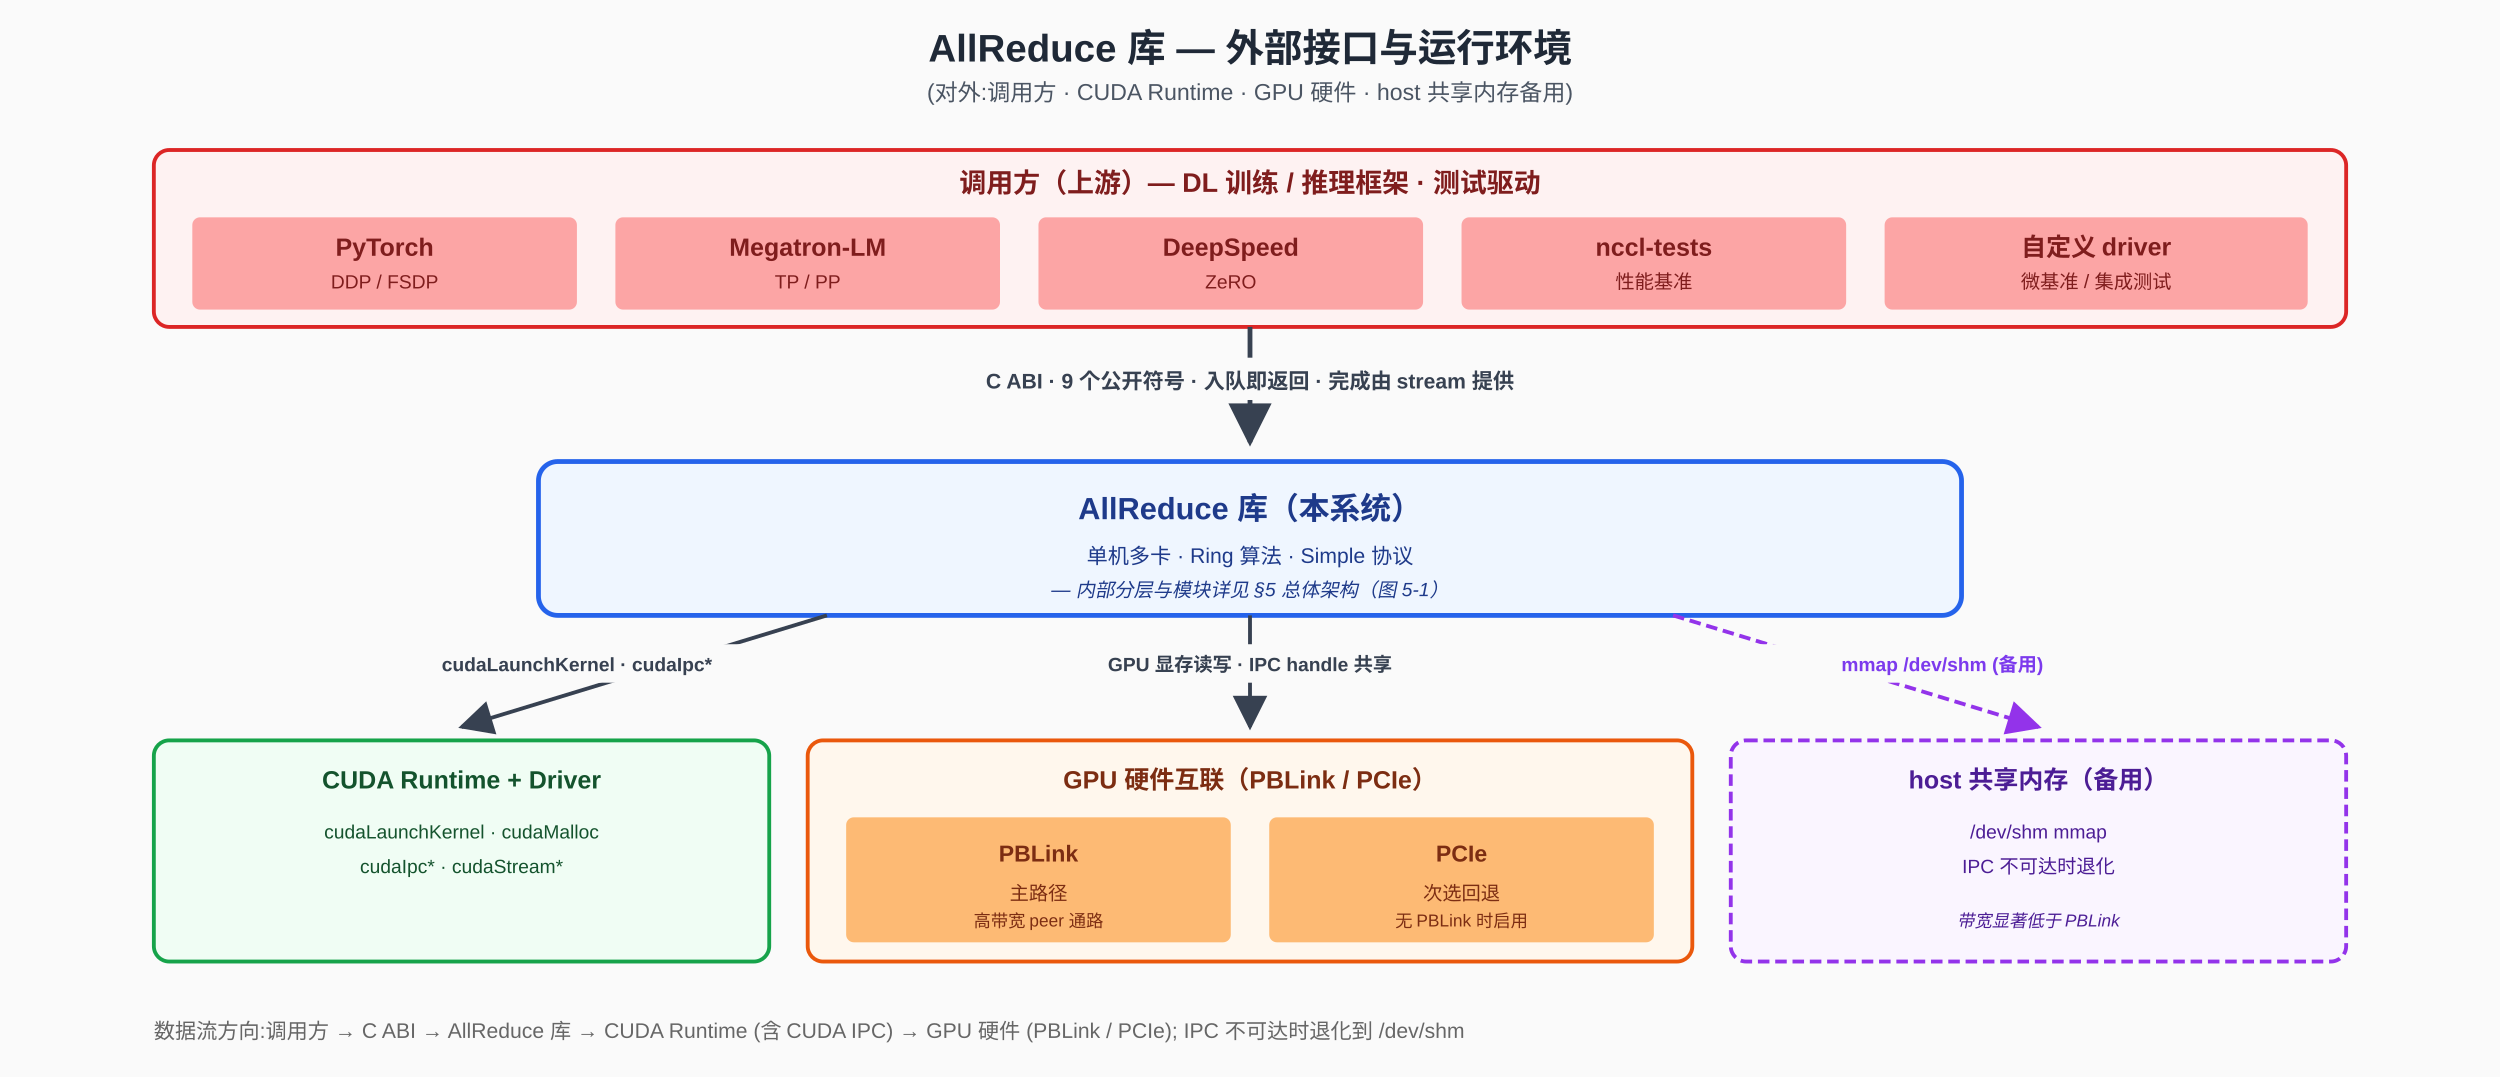
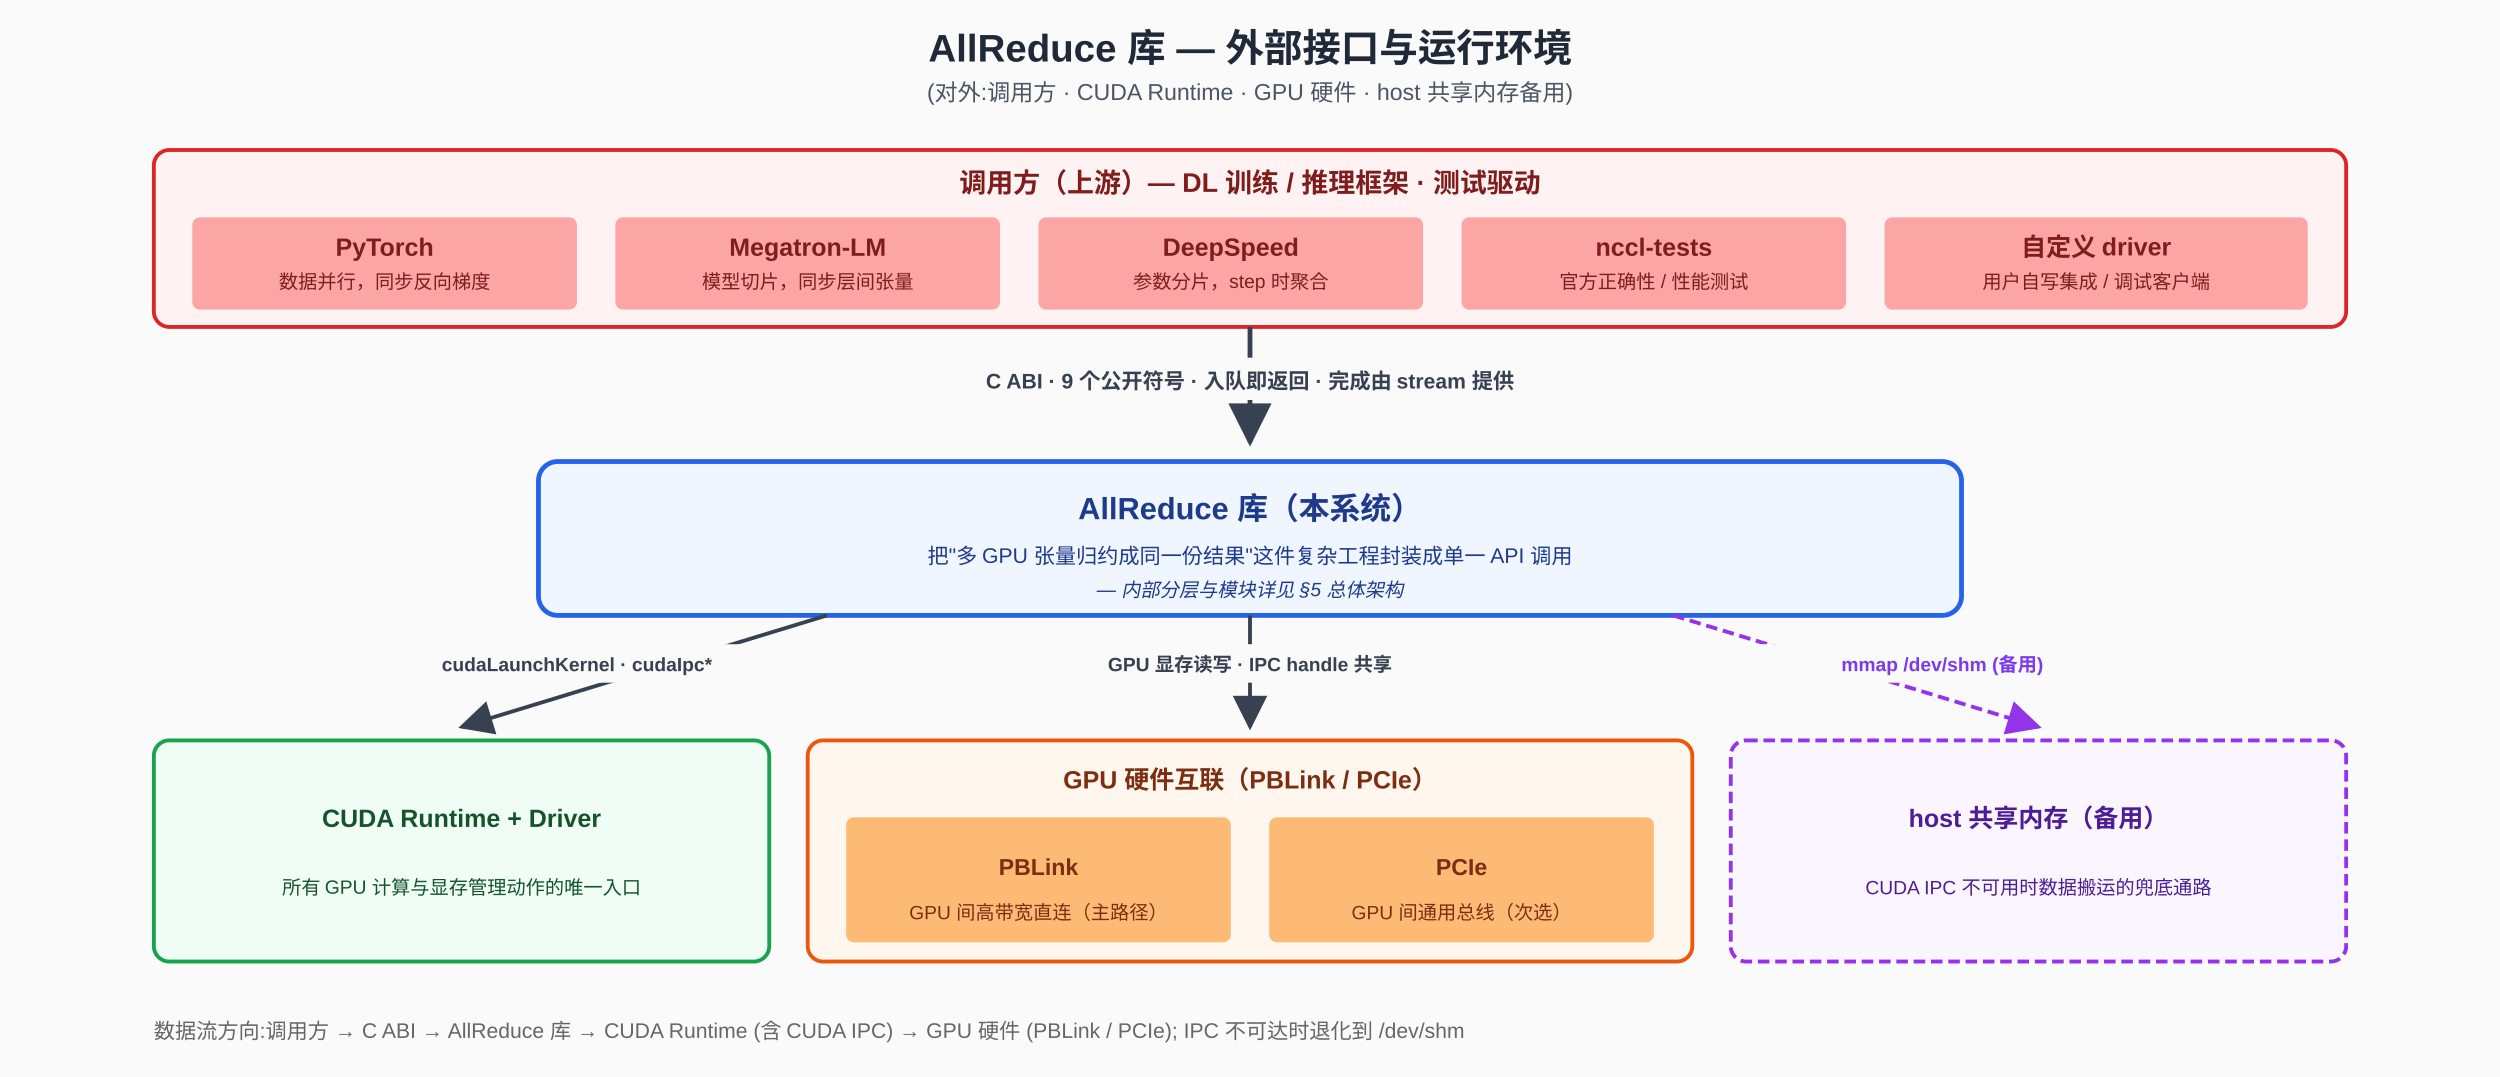
<svg xmlns="http://www.w3.org/2000/svg" viewBox="0 0 1300 560" font-family="-apple-system, BlinkMacSystemFont, 'PingFang SC', 'Microsoft YaHei', 'Helvetica Neue', Arial, sans-serif">
  <rect width="1300" height="560" fill="#fafafa" />
  <defs>
    <marker id="arrow-solid" viewBox="0 0 10 10" refX="9" refY="5" markerWidth="9" markerHeight="9" orient="auto">
      <path d="M0,0 L10,5 L0,10 Z" fill="#374151" />
    </marker>
    <marker id="arrow-fallback" viewBox="0 0 10 10" refX="9" refY="5" markerWidth="9" markerHeight="9" orient="auto">
      <path d="M0,0 L10,5 L0,10 Z" fill="#9333ea" />
    </marker>
  </defs>
  <text x="650" y="32" text-anchor="middle" font-size="20" font-weight="bold" fill="#1f2937">AllReduce 库 — 外部接口与运行环境</text>
  <text x="650" y="52" text-anchor="middle" font-size="12" fill="#4b5563">(对外:调用方 · CUDA Runtime · GPU 硬件 · host 共享内存备用)</text>
  <g>
    <rect x="80" y="78" width="1140" height="92" fill="#fef2f2" stroke="#dc2626" stroke-width="2" rx="8" />
    <text x="650" y="100" text-anchor="middle" font-size="14" font-weight="bold" fill="#7f1d1d">调用方（上游）— DL 训练 / 推理框架 · 测试驱动</text>
    <rect x="100" y="113" width="200" height="48" fill="#fca5a5" rx="4" />
    <text x="200" y="133" text-anchor="middle" font-size="13" font-weight="bold" fill="#7f1d1d">PyTorch</text>
-     <text x="200" y="150" text-anchor="middle" font-size="10" fill="#7f1d1d">DDP / FSDP</text>
+     <text x="200" y="150" text-anchor="middle" font-size="10" fill="#7f1d1d">数据并行，同步反向梯度</text>
    <rect x="320" y="113" width="200" height="48" fill="#fca5a5" rx="4" />
    <text x="420" y="133" text-anchor="middle" font-size="13" font-weight="bold" fill="#7f1d1d">Megatron-LM</text>
-     <text x="420" y="150" text-anchor="middle" font-size="10" fill="#7f1d1d">TP / PP</text>
+     <text x="420" y="150" text-anchor="middle" font-size="10" fill="#7f1d1d">模型切片，同步层间张量</text>
    <rect x="540" y="113" width="200" height="48" fill="#fca5a5" rx="4" />
    <text x="640" y="133" text-anchor="middle" font-size="13" font-weight="bold" fill="#7f1d1d">DeepSpeed</text>
-     <text x="640" y="150" text-anchor="middle" font-size="10" fill="#7f1d1d">ZeRO</text>
+     <text x="640" y="150" text-anchor="middle" font-size="10" fill="#7f1d1d">参数分片，step 时聚合</text>
    <rect x="760" y="113" width="200" height="48" fill="#fca5a5" rx="4" />
    <text x="860" y="133" text-anchor="middle" font-size="13" font-weight="bold" fill="#7f1d1d">nccl-tests</text>
-     <text x="860" y="150" text-anchor="middle" font-size="10" fill="#7f1d1d">性能基准</text>
+     <text x="860" y="150" text-anchor="middle" font-size="10" fill="#7f1d1d">官方正确性 / 性能测试</text>
    <rect x="980" y="113" width="220" height="48" fill="#fca5a5" rx="4" />
    <text x="1090" y="133" text-anchor="middle" font-size="13" font-weight="bold" fill="#7f1d1d">自定义 driver</text>
-     <text x="1090" y="150" text-anchor="middle" font-size="10" fill="#7f1d1d">微基准 / 集成测试</text>
+     <text x="1090" y="150" text-anchor="middle" font-size="10" fill="#7f1d1d">用户自写集成 / 调试客户端</text>
  </g>
  <line x1="650" y1="170" x2="650" y2="230" stroke="#374151" stroke-width="2.5" marker-end="url(#arrow-solid)" />
  <rect x="450" y="186" width="400" height="22" fill="#fafafa" />
  <text x="650" y="202" text-anchor="middle" font-size="11" font-weight="bold" fill="#374151">C ABI · 9 个公开符号 · 入队即返回 · 完成由 stream 提供</text>
  <g>
    <rect x="280" y="240" width="740" height="80" fill="#eff6ff" stroke="#2563eb" stroke-width="2.5" rx="10" />
    <text x="650" y="270" text-anchor="middle" font-size="16" font-weight="bold" fill="#1e3a8a">AllReduce 库（本系统）</text>
-     <text x="650" y="293" text-anchor="middle" font-size="11" fill="#1e3a8a">单机多卡 · Ring 算法 · Simple 协议</text>
-     <text x="650" y="310" text-anchor="middle" font-size="10" font-style="italic" fill="#1e3a8a">— 内部分层与模块详见 §5 总体架构（图 5-1）</text>
+     <text x="650" y="293" text-anchor="middle" font-size="11" fill="#1e3a8a">把"多 GPU 张量归约成同一份结果"这件复杂工程封装成单一 API 调用</text>
+     <text x="650" y="310" text-anchor="middle" font-size="10" font-style="italic" fill="#1e3a8a">— 内部分层与模块详见 §5 总体架构</text>
  </g>
  <line x1="430" y1="320" x2="240" y2="378" stroke="#374151" stroke-width="2" marker-end="url(#arrow-solid)" />
  <rect x="200" y="335" width="200" height="20" fill="#fafafa" />
  <text x="300" y="349" text-anchor="middle" font-size="10" font-weight="bold" fill="#374151">cudaLaunchKernel · cudaIpc*</text>
  <line x1="650" y1="320" x2="650" y2="378" stroke="#374151" stroke-width="2" marker-end="url(#arrow-solid)" />
  <rect x="535" y="335" width="230" height="20" fill="#fafafa" />
  <text x="650" y="349" text-anchor="middle" font-size="10" font-weight="bold" fill="#374151">GPU 显存读写 · IPC handle 共享</text>
  <line x1="870" y1="320" x2="1060" y2="378" stroke="#9333ea" stroke-width="2" stroke-dasharray="6 3" marker-end="url(#arrow-fallback)" />
  <rect x="900" y="335" width="220" height="20" fill="#fafafa" />
  <text x="1010" y="349" text-anchor="middle" font-size="10" font-weight="bold" fill="#7c3aed">mmap /dev/shm (备用)</text>
  <g>
    <rect x="80" y="385" width="320" height="115" fill="#f0fdf4" stroke="#16a34a" stroke-width="2" rx="8" />
-     <text x="240" y="410" text-anchor="middle" font-size="13" font-weight="bold" fill="#14532d">CUDA Runtime + Driver</text>
-     <text x="240" y="436" text-anchor="middle" font-size="10" fill="#14532d">cudaLaunchKernel · cudaMalloc</text>
-     <text x="240" y="454" text-anchor="middle" font-size="10" fill="#14532d">cudaIpc* · cudaStream*</text>
+     <text x="240" y="430" text-anchor="middle" font-size="13" font-weight="bold" fill="#14532d">CUDA Runtime + Driver</text>
+     <text x="240" y="465" text-anchor="middle" font-size="10" fill="#14532d">所有 GPU 计算与显存管理动作的唯一入口</text>
  </g>
  <g>
    <rect x="420" y="385" width="460" height="115" fill="#fff7ed" stroke="#ea580c" stroke-width="2" rx="8" />
    <text x="650" y="410" text-anchor="middle" font-size="13" font-weight="bold" fill="#7c2d12">GPU 硬件互联（PBLink / PCIe）</text>
    <rect x="440" y="425" width="200" height="65" fill="#fdba74" rx="4" />
-     <text x="540" y="448" text-anchor="middle" font-size="12" font-weight="bold" fill="#7c2d12">PBLink</text>
-     <text x="540" y="468" text-anchor="middle" font-size="10" fill="#7c2d12">主路径</text>
-     <text x="540" y="482" text-anchor="middle" font-size="9" fill="#7c2d12">高带宽 peer 通路</text>
+     <text x="540" y="455" text-anchor="middle" font-size="12" font-weight="bold" fill="#7c2d12">PBLink</text>
+     <text x="540" y="478" text-anchor="middle" font-size="10" fill="#7c2d12">GPU 间高带宽直连（主路径）</text>
    <rect x="660" y="425" width="200" height="65" fill="#fdba74" rx="4" />
-     <text x="760" y="448" text-anchor="middle" font-size="12" font-weight="bold" fill="#7c2d12">PCIe</text>
-     <text x="760" y="468" text-anchor="middle" font-size="10" fill="#7c2d12">次选回退</text>
-     <text x="760" y="482" text-anchor="middle" font-size="9" fill="#7c2d12">无 PBLink 时启用</text>
+     <text x="760" y="455" text-anchor="middle" font-size="12" font-weight="bold" fill="#7c2d12">PCIe</text>
+     <text x="760" y="478" text-anchor="middle" font-size="10" fill="#7c2d12">GPU 间通用总线（次选）</text>
  </g>
  <g>
    <rect x="900" y="385" width="320" height="115" fill="#faf5ff" stroke="#9333ea" stroke-width="2" stroke-dasharray="6 3" rx="8" />
-     <text x="1060" y="410" text-anchor="middle" font-size="13" font-weight="bold" fill="#4c1d95">host 共享内存（备用）</text>
-     <text x="1060" y="436" text-anchor="middle" font-size="10" fill="#4c1d95">/dev/shm mmap</text>
-     <text x="1060" y="454" text-anchor="middle" font-size="10" fill="#4c1d95">IPC 不可达时退化</text>
-     <text x="1060" y="482" text-anchor="middle" font-size="9" font-style="italic" fill="#4c1d95">带宽显著低于 PBLink</text>
+     <text x="1060" y="430" text-anchor="middle" font-size="13" font-weight="bold" fill="#4c1d95">host 共享内存（备用）</text>
+     <text x="1060" y="465" text-anchor="middle" font-size="10" fill="#4c1d95">CUDA IPC 不可用时数据搬运的兜底通路</text>
  </g>
  <text x="80" y="540" font-size="11" fill="#666">数据流方向:调用方 → C ABI → AllReduce 库 → CUDA Runtime (含 CUDA IPC) → GPU 硬件 (PBLink / PCIe);  IPC 不可达时退化到 /dev/shm</text>
</svg>
